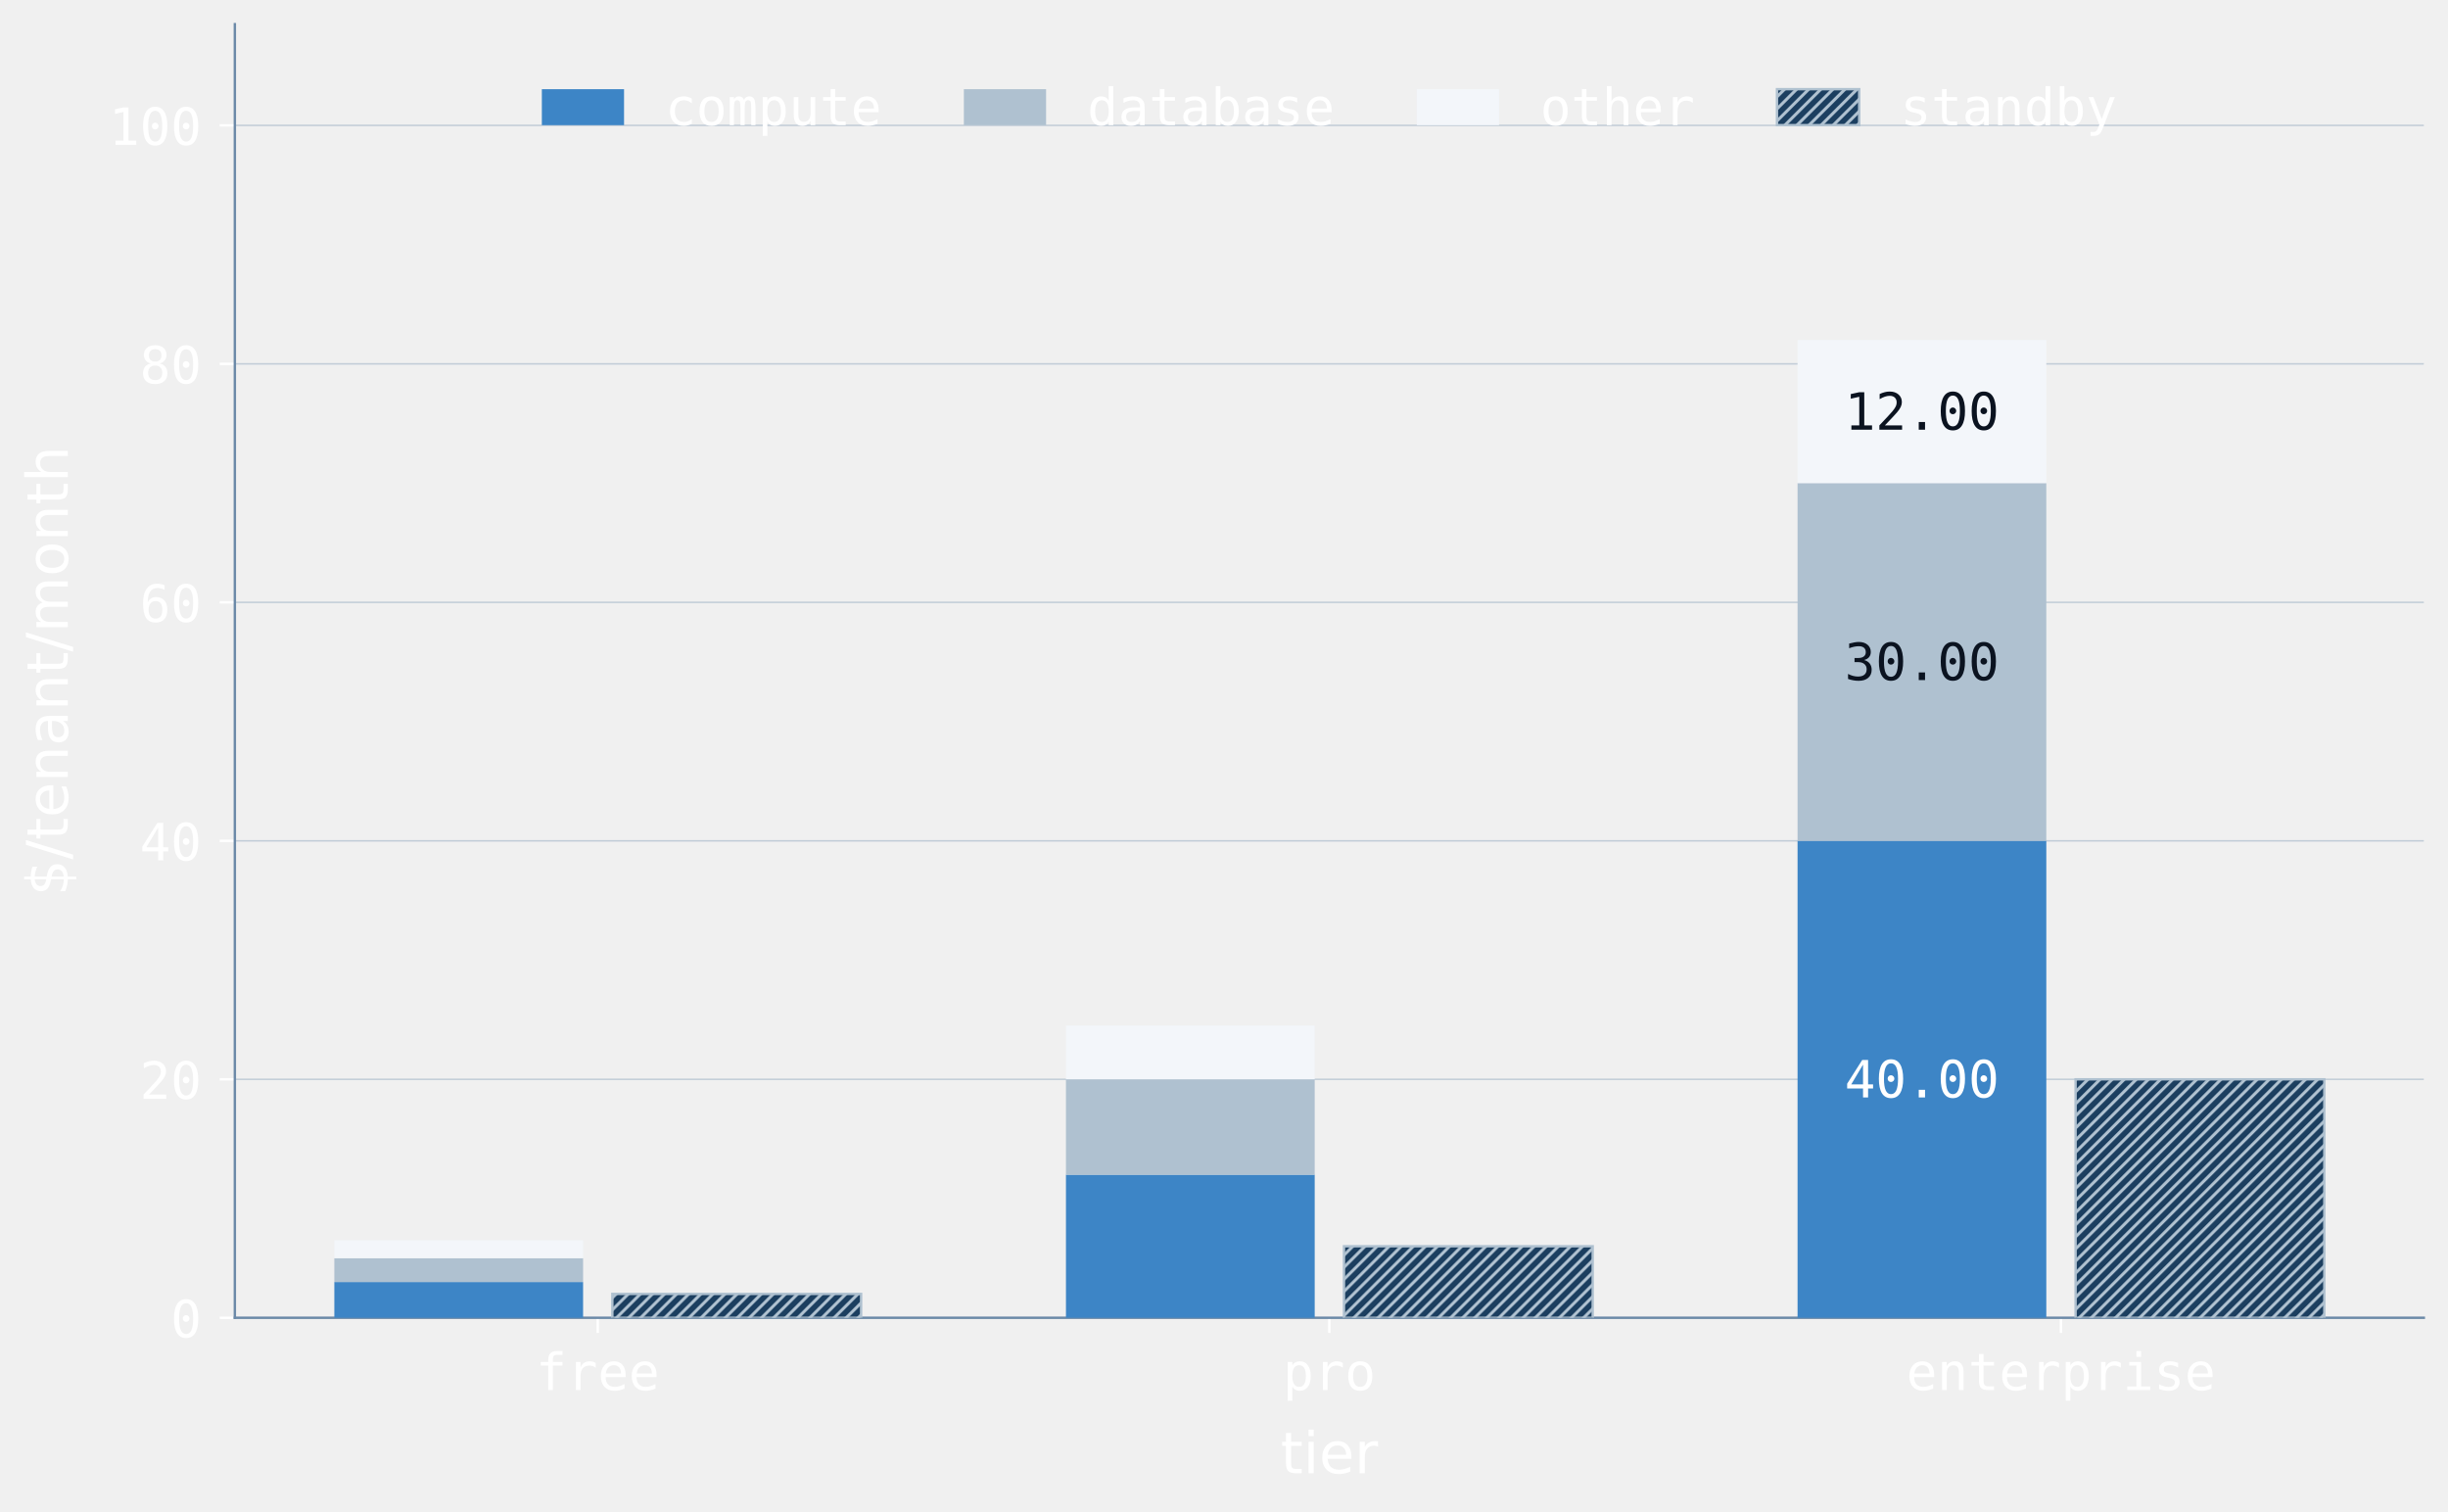
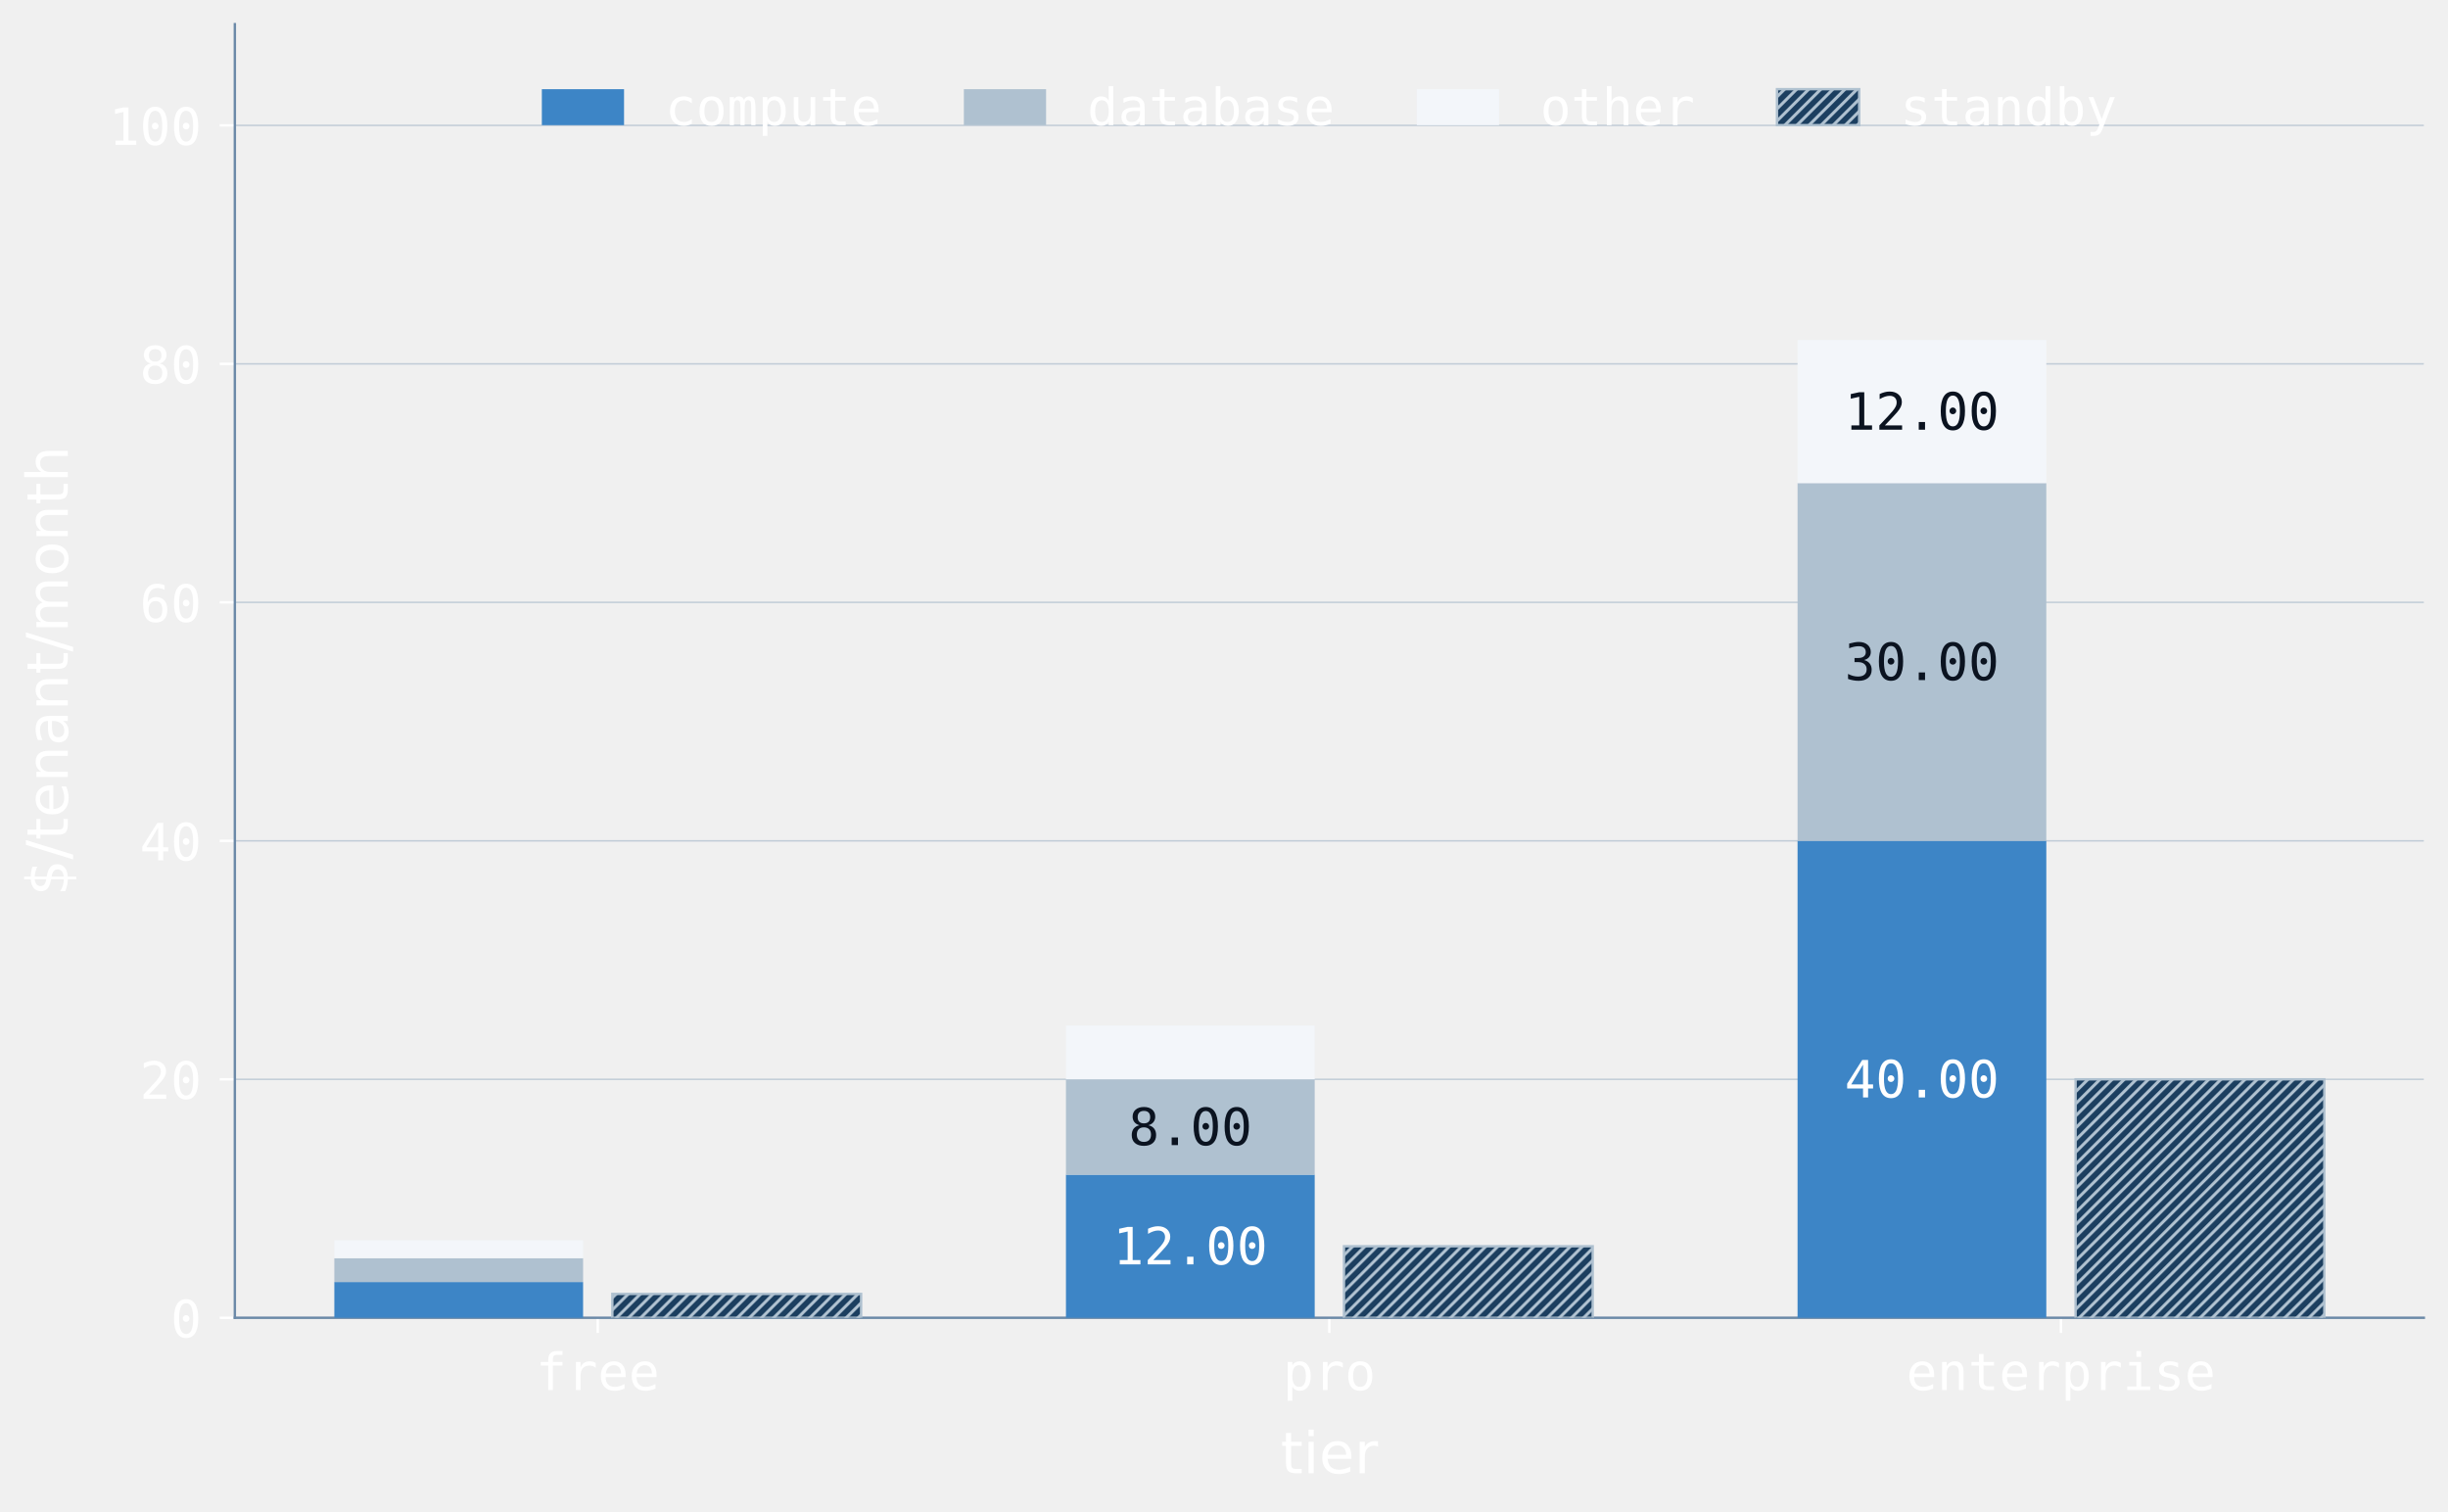
<svg xmlns="http://www.w3.org/2000/svg" xmlns:xlink="http://www.w3.org/1999/xlink" width="1620pt" height="1000pt" viewBox="0 0 1620 1000" version="1.1">
  <defs>
    <style type="text/css">*{stroke-linejoin: round; stroke-linecap: butt}</style>
  </defs>
  <g id="figure_1">
    <g id="patch_1">
      <path d="M 0 1000  L 1620 1000  L 1620 0  L 0 0  L 0 1000  z " style="fill: none" />
    </g>
    <g id="axes_1">
      <g id="patch_2">
        <path d="M 155.41 871.994  L 1604 871.994  L 1604 16  L 155.41 16  L 155.41 871.994  z " style="fill: none" />
      </g>
      <g id="matplotlib.axis_1">
        <g id="xtick_1">
          <g id="line2d_1">
            <defs>
              <path id="mb8e4c66821" d="M 0 0  L 0 10  " style="stroke: #ffffff; stroke-width: 1.6" />
            </defs>
            <g>
              <use xlink:href="#mb8e4c66821" x="395.551" y="871.994" style="fill: #ffffff; stroke: #ffffff; stroke-width: 1.6" />
            </g>
          </g>
          <g id="text_1">
            <text style="font-size: 34px; font-family: 'IBM Plex Mono', 'DejaVu Sans Mono', 'Bitstream Vera Sans Mono', 'Computer Modern Typewriter', 'Andale Mono', 'Nimbus Mono L', 'Courier New', 'Courier', 'Fixed', 'Terminal', monospace; text-anchor: middle; fill: #ffffff" x="395.551" y="919.829" transform="rotate(-0 395.5507 919.8291)">free</text>
          </g>
        </g>
        <g id="xtick_2">
          <g id="line2d_2">
            <g>
              <use xlink:href="#mb8e4c66821" x="879.705" y="871.994" style="fill: #ffffff; stroke: #ffffff; stroke-width: 1.6" />
            </g>
          </g>
          <g id="text_2">
            <text style="font-size: 34px; font-family: 'IBM Plex Mono', 'DejaVu Sans Mono', 'Bitstream Vera Sans Mono', 'Computer Modern Typewriter', 'Andale Mono', 'Nimbus Mono L', 'Courier New', 'Courier', 'Fixed', 'Terminal', monospace; text-anchor: middle; fill: #ffffff" x="879.705" y="919.826" transform="rotate(-0 879.7051 919.8264)">pro</text>
          </g>
        </g>
        <g id="xtick_3">
          <g id="line2d_3">
            <g>
              <use xlink:href="#mb8e4c66821" x="1363.859" y="871.994" style="fill: #ffffff; stroke: #ffffff; stroke-width: 1.6" />
            </g>
          </g>
          <g id="text_3">
            <text style="font-size: 34px; font-family: 'IBM Plex Mono', 'DejaVu Sans Mono', 'Bitstream Vera Sans Mono', 'Computer Modern Typewriter', 'Andale Mono', 'Nimbus Mono L', 'Courier New', 'Courier', 'Fixed', 'Terminal', monospace; text-anchor: middle; fill: #ffffff" x="1363.859" y="919.829" transform="rotate(-0 1363.859 919.8291)">enterprise</text>
          </g>
        </g>
        <g id="text_4">
          <text style="font-size: 38px; font-family: 'Poppins', sans-serif, 'DejaVu Sans'; text-anchor: middle; fill: #ffffff" x="879.705" y="974.871" transform="rotate(-0 879.7051 974.8711)">tier</text>
        </g>
      </g>
      <g id="matplotlib.axis_2">
        <g id="ytick_1">
          <g id="line2d_4">
            <path d="M 155.41 871.994  L 1604 871.994  " clip-path="url(#pb0bfe42bdf)" style="fill: none; stroke: #6c8aa8; stroke-opacity: 0.35; stroke-linecap: square" />
          </g>
          <g id="line2d_5">
            <defs>
              <path id="m7a5e694007" d="M 0 0  L -10 0  " style="stroke: #ffffff; stroke-width: 1.6" />
            </defs>
            <g>
              <use xlink:href="#m7a5e694007" x="155.41" y="871.994" style="fill: #ffffff; stroke: #ffffff; stroke-width: 1.6" />
            </g>
          </g>
          <g id="text_5">
            <text style="font-size: 34px; font-family: 'IBM Plex Mono', 'DejaVu Sans Mono', 'Bitstream Vera Sans Mono', 'Computer Modern Typewriter', 'Andale Mono', 'Nimbus Mono L', 'Courier New', 'Courier', 'Fixed', 'Terminal', monospace; text-anchor: end; fill: #ffffff" x="133.41" y="884.91" transform="rotate(-0 133.4102 884.9104)">0</text>
          </g>
        </g>
        <g id="ytick_2">
          <g id="line2d_6">
            <path d="M 155.41 714.187  L 1604 714.187  " clip-path="url(#pb0bfe42bdf)" style="fill: none; stroke: #6c8aa8; stroke-opacity: 0.35; stroke-linecap: square" />
          </g>
          <g id="line2d_7">
            <g>
              <use xlink:href="#m7a5e694007" x="155.41" y="714.187" style="fill: #ffffff; stroke: #ffffff; stroke-width: 1.6" />
            </g>
          </g>
          <g id="text_6">
            <text style="font-size: 34px; font-family: 'IBM Plex Mono', 'DejaVu Sans Mono', 'Bitstream Vera Sans Mono', 'Computer Modern Typewriter', 'Andale Mono', 'Nimbus Mono L', 'Courier New', 'Courier', 'Fixed', 'Terminal', monospace; text-anchor: end; fill: #ffffff" x="133.41" y="727.103" transform="rotate(-0 133.4102 727.103)">20</text>
          </g>
        </g>
        <g id="ytick_3">
          <g id="line2d_8">
            <path d="M 155.41 556.38  L 1604 556.38  " clip-path="url(#pb0bfe42bdf)" style="fill: none; stroke: #6c8aa8; stroke-opacity: 0.35; stroke-linecap: square" />
          </g>
          <g id="line2d_9">
            <g>
              <use xlink:href="#m7a5e694007" x="155.41" y="556.38" style="fill: #ffffff; stroke: #ffffff; stroke-width: 1.6" />
            </g>
          </g>
          <g id="text_7">
            <text style="font-size: 34px; font-family: 'IBM Plex Mono', 'DejaVu Sans Mono', 'Bitstream Vera Sans Mono', 'Computer Modern Typewriter', 'Andale Mono', 'Nimbus Mono L', 'Courier New', 'Courier', 'Fixed', 'Terminal', monospace; text-anchor: end; fill: #ffffff" x="133.41" y="569.296" transform="rotate(-0 133.4102 569.2957)">40</text>
          </g>
        </g>
        <g id="ytick_4">
          <g id="line2d_10">
            <path d="M 155.41 398.572  L 1604 398.572  " clip-path="url(#pb0bfe42bdf)" style="fill: none; stroke: #6c8aa8; stroke-opacity: 0.35; stroke-linecap: square" />
          </g>
          <g id="line2d_11">
            <g>
              <use xlink:href="#m7a5e694007" x="155.41" y="398.572" style="fill: #ffffff; stroke: #ffffff; stroke-width: 1.6" />
            </g>
          </g>
          <g id="text_8">
            <text style="font-size: 34px; font-family: 'IBM Plex Mono', 'DejaVu Sans Mono', 'Bitstream Vera Sans Mono', 'Computer Modern Typewriter', 'Andale Mono', 'Nimbus Mono L', 'Courier New', 'Courier', 'Fixed', 'Terminal', monospace; text-anchor: end; fill: #ffffff" x="133.41" y="411.488" transform="rotate(-0 133.4102 411.4884)">60</text>
          </g>
        </g>
        <g id="ytick_5">
          <g id="line2d_12">
            <path d="M 155.41 240.765  L 1604 240.765  " clip-path="url(#pb0bfe42bdf)" style="fill: none; stroke: #6c8aa8; stroke-opacity: 0.35; stroke-linecap: square" />
          </g>
          <g id="line2d_13">
            <g>
              <use xlink:href="#m7a5e694007" x="155.41" y="240.765" style="fill: #ffffff; stroke: #ffffff; stroke-width: 1.6" />
            </g>
          </g>
          <g id="text_9">
            <text style="font-size: 34px; font-family: 'IBM Plex Mono', 'DejaVu Sans Mono', 'Bitstream Vera Sans Mono', 'Computer Modern Typewriter', 'Andale Mono', 'Nimbus Mono L', 'Courier New', 'Courier', 'Fixed', 'Terminal', monospace; text-anchor: end; fill: #ffffff" x="133.41" y="253.681" transform="rotate(-0 133.4102 253.681)">80</text>
          </g>
        </g>
        <g id="ytick_6">
          <g id="line2d_14">
            <path d="M 155.41 82.958  L 1604 82.958  " clip-path="url(#pb0bfe42bdf)" style="fill: none; stroke: #6c8aa8; stroke-opacity: 0.35; stroke-linecap: square" />
          </g>
          <g id="line2d_15">
            <g>
              <use xlink:href="#m7a5e694007" x="155.41" y="82.958" style="fill: #ffffff; stroke: #ffffff; stroke-width: 1.6" />
            </g>
          </g>
          <g id="text_10">
            <text style="font-size: 34px; font-family: 'IBM Plex Mono', 'DejaVu Sans Mono', 'Bitstream Vera Sans Mono', 'Computer Modern Typewriter', 'Andale Mono', 'Nimbus Mono L', 'Courier New', 'Courier', 'Fixed', 'Terminal', monospace; text-anchor: end; fill: #ffffff" x="133.41" y="95.874" transform="rotate(-0 133.4102 95.87367)">100</text>
          </g>
        </g>
        <g id="text_11">
          <text style="font-size: 38px; font-family: 'Poppins', sans-serif, 'DejaVu Sans'; text-anchor: middle; fill: #ffffff" x="44.874" y="443.997" transform="rotate(-90 44.87406 443.9972)">$/tenant/month</text>
        </g>
      </g>
      <g id="patch_3">
        <path d="M 155.41 871.994  L 155.41 16  " style="fill: none; stroke: #6c8aa8; stroke-width: 1.6; stroke-linejoin: miter; stroke-linecap: square" />
      </g>
      <g id="patch_4">
        <path d="M 155.41 871.994  L 1604 871.994  " style="fill: none; stroke: #6c8aa8; stroke-width: 1.6; stroke-linejoin: miter; stroke-linecap: square" />
      </g>
      <g id="patch_5">
        <path d="M 221.255 871.994  L 385.868 871.994  L 385.868 848.323  L 221.255 848.323  z " clip-path="url(#pb0bfe42bdf)" style="fill: #3d85c6" />
      </g>
      <g id="patch_6">
        <path d="M 705.41 871.994  L 870.022 871.994  L 870.022 777.31  L 705.41 777.31  z " clip-path="url(#pb0bfe42bdf)" style="fill: #3d85c6" />
      </g>
      <g id="patch_7">
        <path d="M 1189.564 871.994  L 1354.176 871.994  L 1354.176 556.38  L 1189.564 556.38  z " clip-path="url(#pb0bfe42bdf)" style="fill: #3d85c6" />
      </g>
      <g id="patch_8">
        <path d="M 221.255 848.323  L 385.868 848.323  L 385.868 832.543  L 221.255 832.543  z " clip-path="url(#pb0bfe42bdf)" style="fill: #afc1d0" />
      </g>
      <g id="patch_9">
        <path d="M 705.41 777.31  L 870.022 777.31  L 870.022 714.187  L 705.41 714.187  z " clip-path="url(#pb0bfe42bdf)" style="fill: #afc1d0" />
      </g>
      <g id="patch_10">
        <path d="M 1189.564 556.38  L 1354.176 556.38  L 1354.176 319.669  L 1189.564 319.669  z " clip-path="url(#pb0bfe42bdf)" style="fill: #afc1d0" />
      </g>
      <g id="patch_11">
        <path d="M 221.255 832.543  L 385.868 832.543  L 385.868 820.707  L 221.255 820.707  z " clip-path="url(#pb0bfe42bdf)" style="fill: #f3f6fa" />
      </g>
      <g id="patch_12">
        <path d="M 705.41 714.187  L 870.022 714.187  L 870.022 678.68  L 705.41 678.68  z " clip-path="url(#pb0bfe42bdf)" style="fill: #f3f6fa" />
      </g>
      <g id="patch_13">
        <path d="M 1189.564 319.669  L 1354.176 319.669  L 1354.176 224.984  L 1189.564 224.984  z " clip-path="url(#pb0bfe42bdf)" style="fill: #f3f6fa" />
      </g>
      <g id="text_12">
+         <text style="font-size: 34px; font-family: 'IBM Plex Mono', 'DejaVu Sans Mono', 'Bitstream Vera Sans Mono', 'Computer Modern Typewriter', 'Andale Mono', 'Nimbus Mono L', 'Courier New', 'Courier', 'Fixed', 'Terminal', monospace; text-anchor: middle; fill: #ffffff" x="787.716" y="836.652" transform="rotate(-0 787.7157 836.6522)">12.00</text>
+       </g>
+       <g id="text_13">
+         <text style="font-size: 34px; font-family: 'IBM Plex Mono', 'DejaVu Sans Mono', 'Bitstream Vera Sans Mono', 'Computer Modern Typewriter', 'Andale Mono', 'Nimbus Mono L', 'Courier New', 'Courier', 'Fixed', 'Terminal', monospace; text-anchor: middle; fill: #0b1320" x="787.716" y="757.749" transform="rotate(-0 787.7157 757.7485)">8.00</text>
+       </g>
+       <g id="text_14">
        <text style="font-size: 34px; font-family: 'IBM Plex Mono', 'DejaVu Sans Mono', 'Bitstream Vera Sans Mono', 'Computer Modern Typewriter', 'Andale Mono', 'Nimbus Mono L', 'Courier New', 'Courier', 'Fixed', 'Terminal', monospace; text-anchor: middle; fill: #ffffff" x="1271.87" y="726.187" transform="rotate(-0 1271.87 726.187)">40.00</text>
      </g>
-       <g id="text_13">
+       <g id="text_15">
        <text style="font-size: 34px; font-family: 'IBM Plex Mono', 'DejaVu Sans Mono', 'Bitstream Vera Sans Mono', 'Computer Modern Typewriter', 'Andale Mono', 'Nimbus Mono L', 'Courier New', 'Courier', 'Fixed', 'Terminal', monospace; text-anchor: middle; fill: #0b1320" x="1271.87" y="450.024" transform="rotate(-0 1271.87 450.0242)">30.00</text>
      </g>
-       <g id="text_14">
+       <g id="text_16">
        <text style="font-size: 34px; font-family: 'IBM Plex Mono', 'DejaVu Sans Mono', 'Bitstream Vera Sans Mono', 'Computer Modern Typewriter', 'Andale Mono', 'Nimbus Mono L', 'Courier New', 'Courier', 'Fixed', 'Terminal', monospace; text-anchor: middle; fill: #0b1320" x="1271.87" y="284.326" transform="rotate(-0 1271.87 284.3265)">12.00</text>
      </g>
      <g id="patch_14">
        <path d="M 405.234 871.994  L 569.846 871.994  L 569.846 856.214  L 405.234 856.214  z " clip-path="url(#pb0bfe42bdf)" style="fill: url(#hde4a6b1c44); stroke: #afc1d0; stroke-width: 1.6; stroke-linejoin: miter" />
      </g>
      <g id="patch_15">
        <path d="M 889.388 871.994  L 1054.001 871.994  L 1054.001 824.652  L 889.388 824.652  z " clip-path="url(#pb0bfe42bdf)" style="fill: url(#hde4a6b1c44); stroke: #afc1d0; stroke-width: 1.6; stroke-linejoin: miter" />
      </g>
      <g id="patch_16">
        <path d="M 1373.543 871.994  L 1538.155 871.994  L 1538.155 714.187  L 1373.543 714.187  z " clip-path="url(#pb0bfe42bdf)" style="fill: url(#hde4a6b1c44); stroke: #afc1d0; stroke-width: 1.6; stroke-linejoin: miter" />
      </g>
      <g id="legend_1">
        <g id="patch_17">
          <path d="M 358.573 82.815  L 412.973 82.815  L 412.973 59.015  L 358.573 59.015  z " style="fill: #3d85c6" />
        </g>
-         <g id="text_15">
+         <g id="text_17">
          <text style="font-size: 34px; font-family: 'IBM Plex Mono', 'DejaVu Sans Mono', 'Bitstream Vera Sans Mono', 'Computer Modern Typewriter', 'Andale Mono', 'Nimbus Mono L', 'Courier New', 'Courier', 'Fixed', 'Terminal', monospace; text-anchor: start; fill: #ffffff" x="440.173" y="82.815" transform="rotate(-0 440.1727 82.81531)">compute</text>
        </g>
        <g id="patch_18">
          <path d="M 637.856 82.815  L 692.256 82.815  L 692.256 59.015  L 637.856 59.015  z " style="fill: #afc1d0" />
        </g>
-         <g id="text_16">
+         <g id="text_18">
          <text style="font-size: 34px; font-family: 'IBM Plex Mono', 'DejaVu Sans Mono', 'Bitstream Vera Sans Mono', 'Computer Modern Typewriter', 'Andale Mono', 'Nimbus Mono L', 'Courier New', 'Courier', 'Fixed', 'Terminal', monospace; text-anchor: start; fill: #ffffff" x="719.456" y="82.815" transform="rotate(-0 719.4562 82.81531)">database</text>
        </g>
        <g id="patch_19">
          <path d="M 937.609 82.815  L 992.009 82.815  L 992.009 59.015  L 937.609 59.015  z " style="fill: #f3f6fa" />
        </g>
-         <g id="text_17">
+         <g id="text_19">
          <text style="font-size: 34px; font-family: 'IBM Plex Mono', 'DejaVu Sans Mono', 'Bitstream Vera Sans Mono', 'Computer Modern Typewriter', 'Andale Mono', 'Nimbus Mono L', 'Courier New', 'Courier', 'Fixed', 'Terminal', monospace; text-anchor: start; fill: #ffffff" x="1019.209" y="82.815" transform="rotate(-0 1019.209 82.81531)">other</text>
        </g>
        <g id="patch_20">
          <path d="M 1175.954 82.815  L 1230.354 82.815  L 1230.354 59.015  L 1175.954 59.015  z " style="fill: url(#hde4a6b1c44); stroke: #afc1d0; stroke-width: 1.6; stroke-linejoin: miter" />
        </g>
-         <g id="text_18">
+         <g id="text_20">
          <text style="font-size: 34px; font-family: 'IBM Plex Mono', 'DejaVu Sans Mono', 'Bitstream Vera Sans Mono', 'Computer Modern Typewriter', 'Andale Mono', 'Nimbus Mono L', 'Courier New', 'Courier', 'Fixed', 'Terminal', monospace; text-anchor: start; fill: #ffffff" x="1257.554" y="82.815" transform="rotate(-0 1257.554 82.81531)">standby</text>
        </g>
      </g>
    </g>
  </g>
  <defs>
    <clipPath id="pb0bfe42bdf">
      <rect x="155.41" y="16" width="1448.59" height="855.994" />
    </clipPath>
  </defs>
  <defs>
    <pattern id="hde4a6b1c44" patternUnits="userSpaceOnUse" x="0" y="0" width="72" height="72">
      <rect x="0" y="0" width="73" height="73" fill="#1c3f60" />
      <path d="M -36 36  L 36 -36  M -32 40  L 40 -32  M -28 44  L 44 -28  M -24 48  L 48 -24  M -20 52  L 52 -20  M -16 56  L 56 -16  M -12 60  L 60 -12  M -8 64  L 64 -8  M -4 68  L 68 -4  M 0 72  L 72 0  M 4 76  L 76 4  M 8 80  L 80 8  M 12 84  L 84 12  M 16 88  L 88 16  M 20 92  L 92 20  M 24 96  L 96 24  M 28 100  L 100 28  M 32 104  L 104 32  M 36 108  L 108 36  " style="fill: #afc1d0; stroke: #afc1d0; stroke-width: 2.0; stroke-linecap: butt; stroke-linejoin: miter" />
    </pattern>
  </defs>
</svg>
